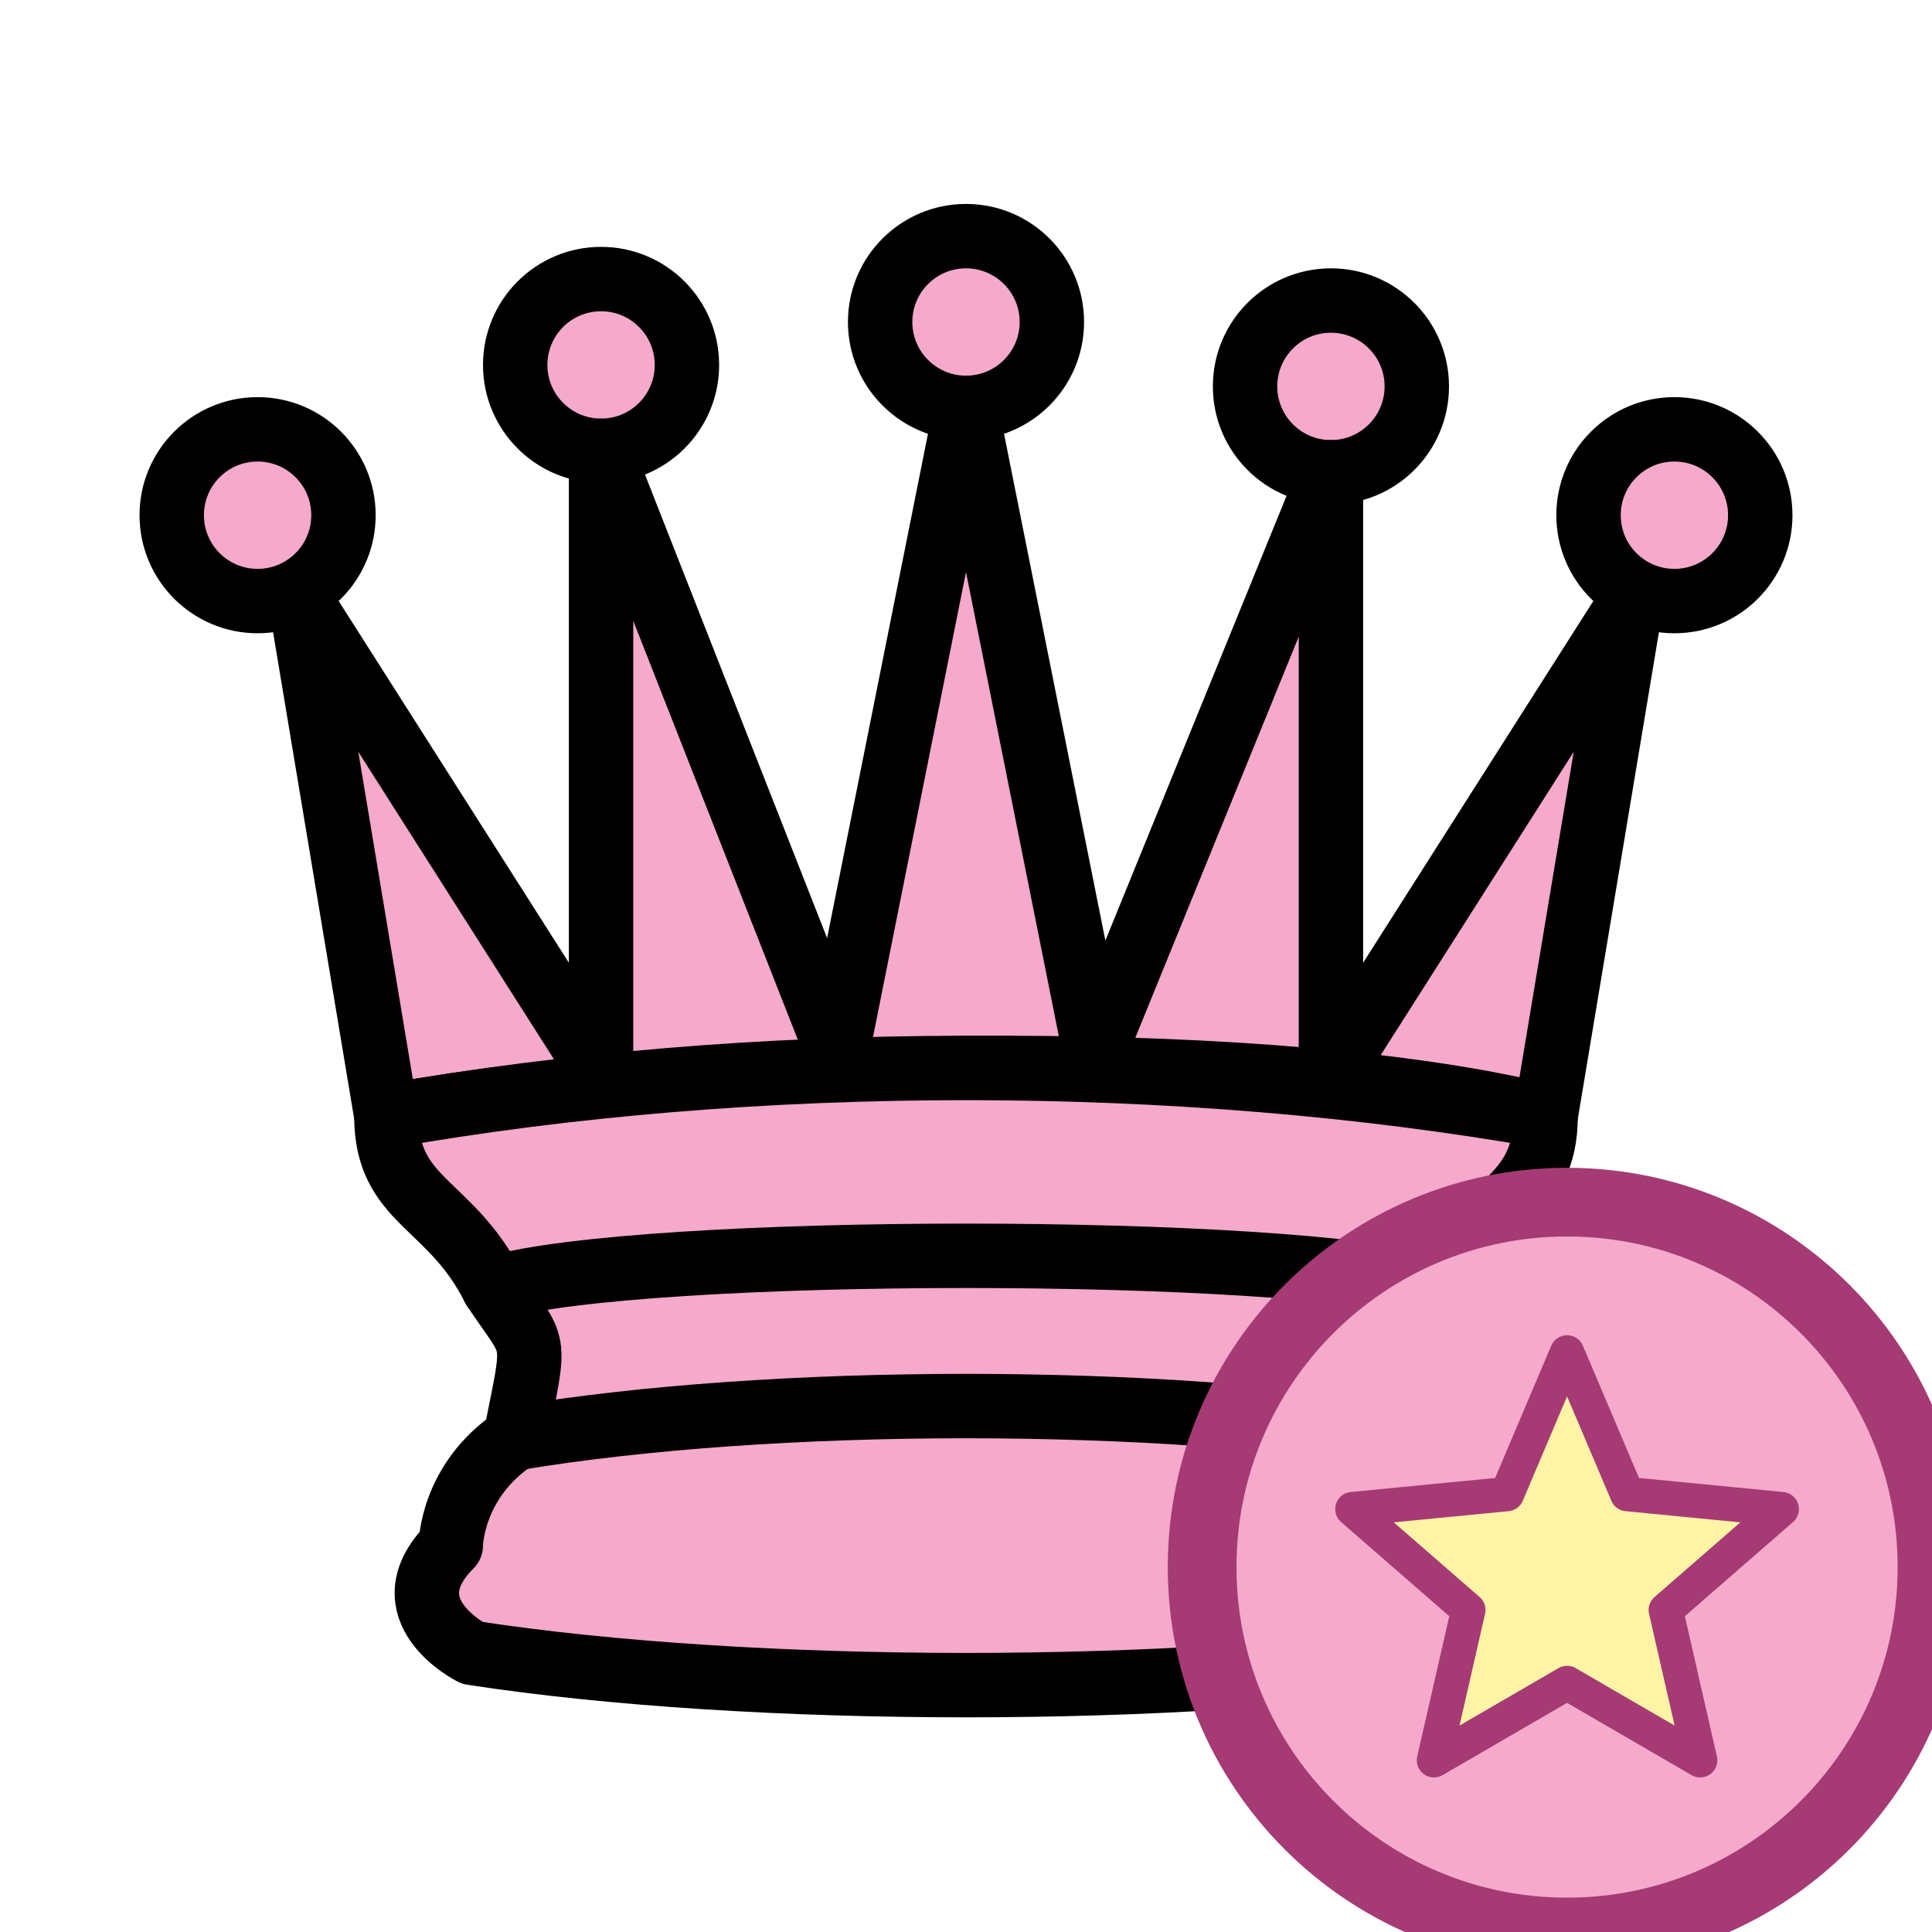
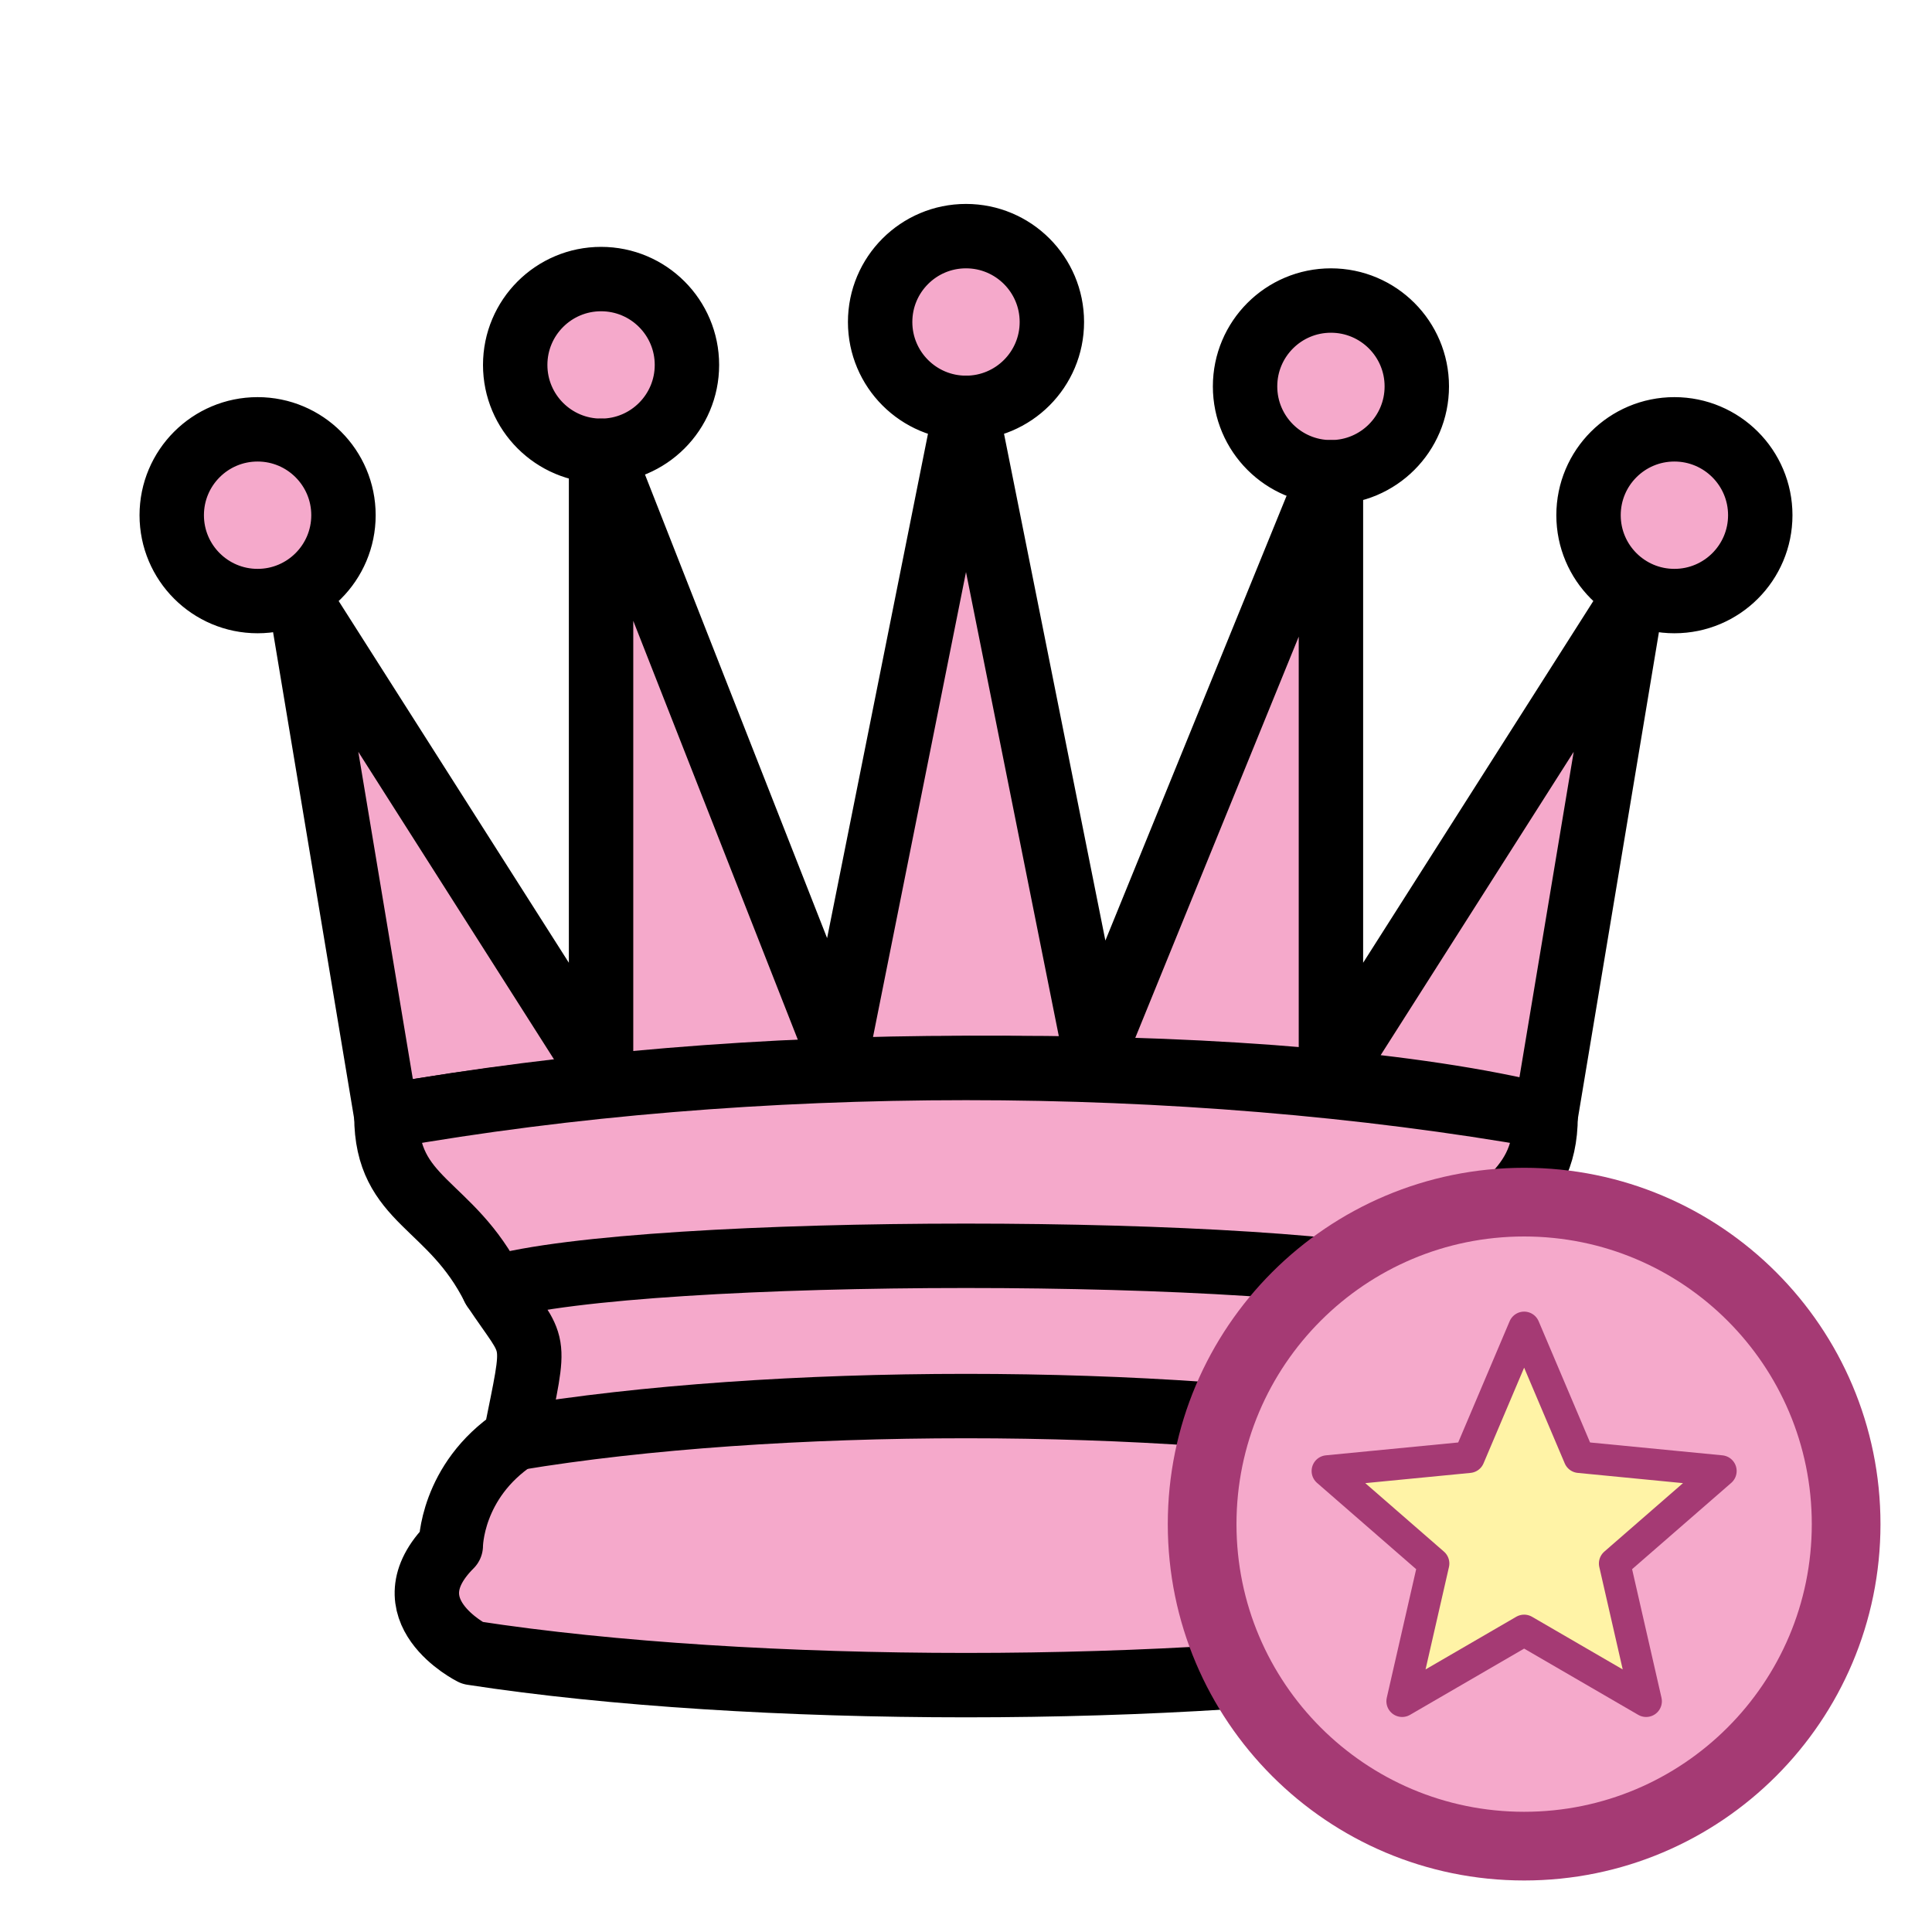
<svg xmlns="http://www.w3.org/2000/svg" width="45" height="45" viewBox="0 0 45 45">
  <g fill="#F5A9CB" fill-rule="evenodd" stroke="#000" stroke-linecap="round" stroke-linejoin="round" stroke-width="1.5">
    <path d="M8 12a2 2 0 1 1-4 0 2 2 0 1 1 4 0m16.5-4.5a2 2 0 1 1-4 0 2 2 0 1 1 4 0M41 12a2 2 0 1 1-4 0 2 2 0 1 1 4 0M16 8.5a2 2 0 1 1-4 0 2 2 0 1 1 4 0M33 9a2 2 0 1 1-4 0 2 2 0 1 1 4 0" />
    <path stroke-linecap="butt" d="M9 26c8.5-1.5 21-1.5 27 0l2-12-7 11V11l-5.5 13.5-3-15-3 15-5.5-14V25L7 14z" />
    <path stroke-linecap="butt" d="M9 26c0 2 1.5 2 2.5 4 1 1.5 1 1 .5 3.5-1.5 1-1.5 2.5-1.5 2.5-1.5 1.5.5 2.5.5 2.5 6.5 1 16.5 1 23 0 0 0 1.5-1 0-2.5 0 0 .5-1.5-1-2.5-.5-2.5-.5-2 .5-3.5 1-2 2.5-2 2.5-4-8.5-1.5-18.5-1.5-27 0z" />
    <path fill="none" d="M11.5 30c3.5-1 18.5-1 22 0M12 33.5c6-1 15-1 21 0" />
  </g>
-   <circle cx="36.5" cy="36.5" r="8.5" fill="#F5A9CB" stroke="#A53A74" stroke-width="1.6" />
-   <svg x="30.5" y="30.5" width="12" height="12" viewBox="0 0 24 24">
+   <circle cx="35.5" cy="35.5" r="7.5" fill="#F5A9CB" stroke="#A53A74" stroke-width="1.6" />
+   <svg x="30" y="30" width="11" height="11" viewBox="0 0 24 24">
    <path d="M12 2 L14.8 8.6 L22 9.3 L16.6 14 L18.2 21 L12 17.4 L5.8 21 L7.4 14 L2 9.3 L9.2 8.6 Z" fill="#FFF3A6" stroke="#A53A74" stroke-width="1.6" stroke-linejoin="round" stroke-linecap="round" />
  </svg>
</svg>
